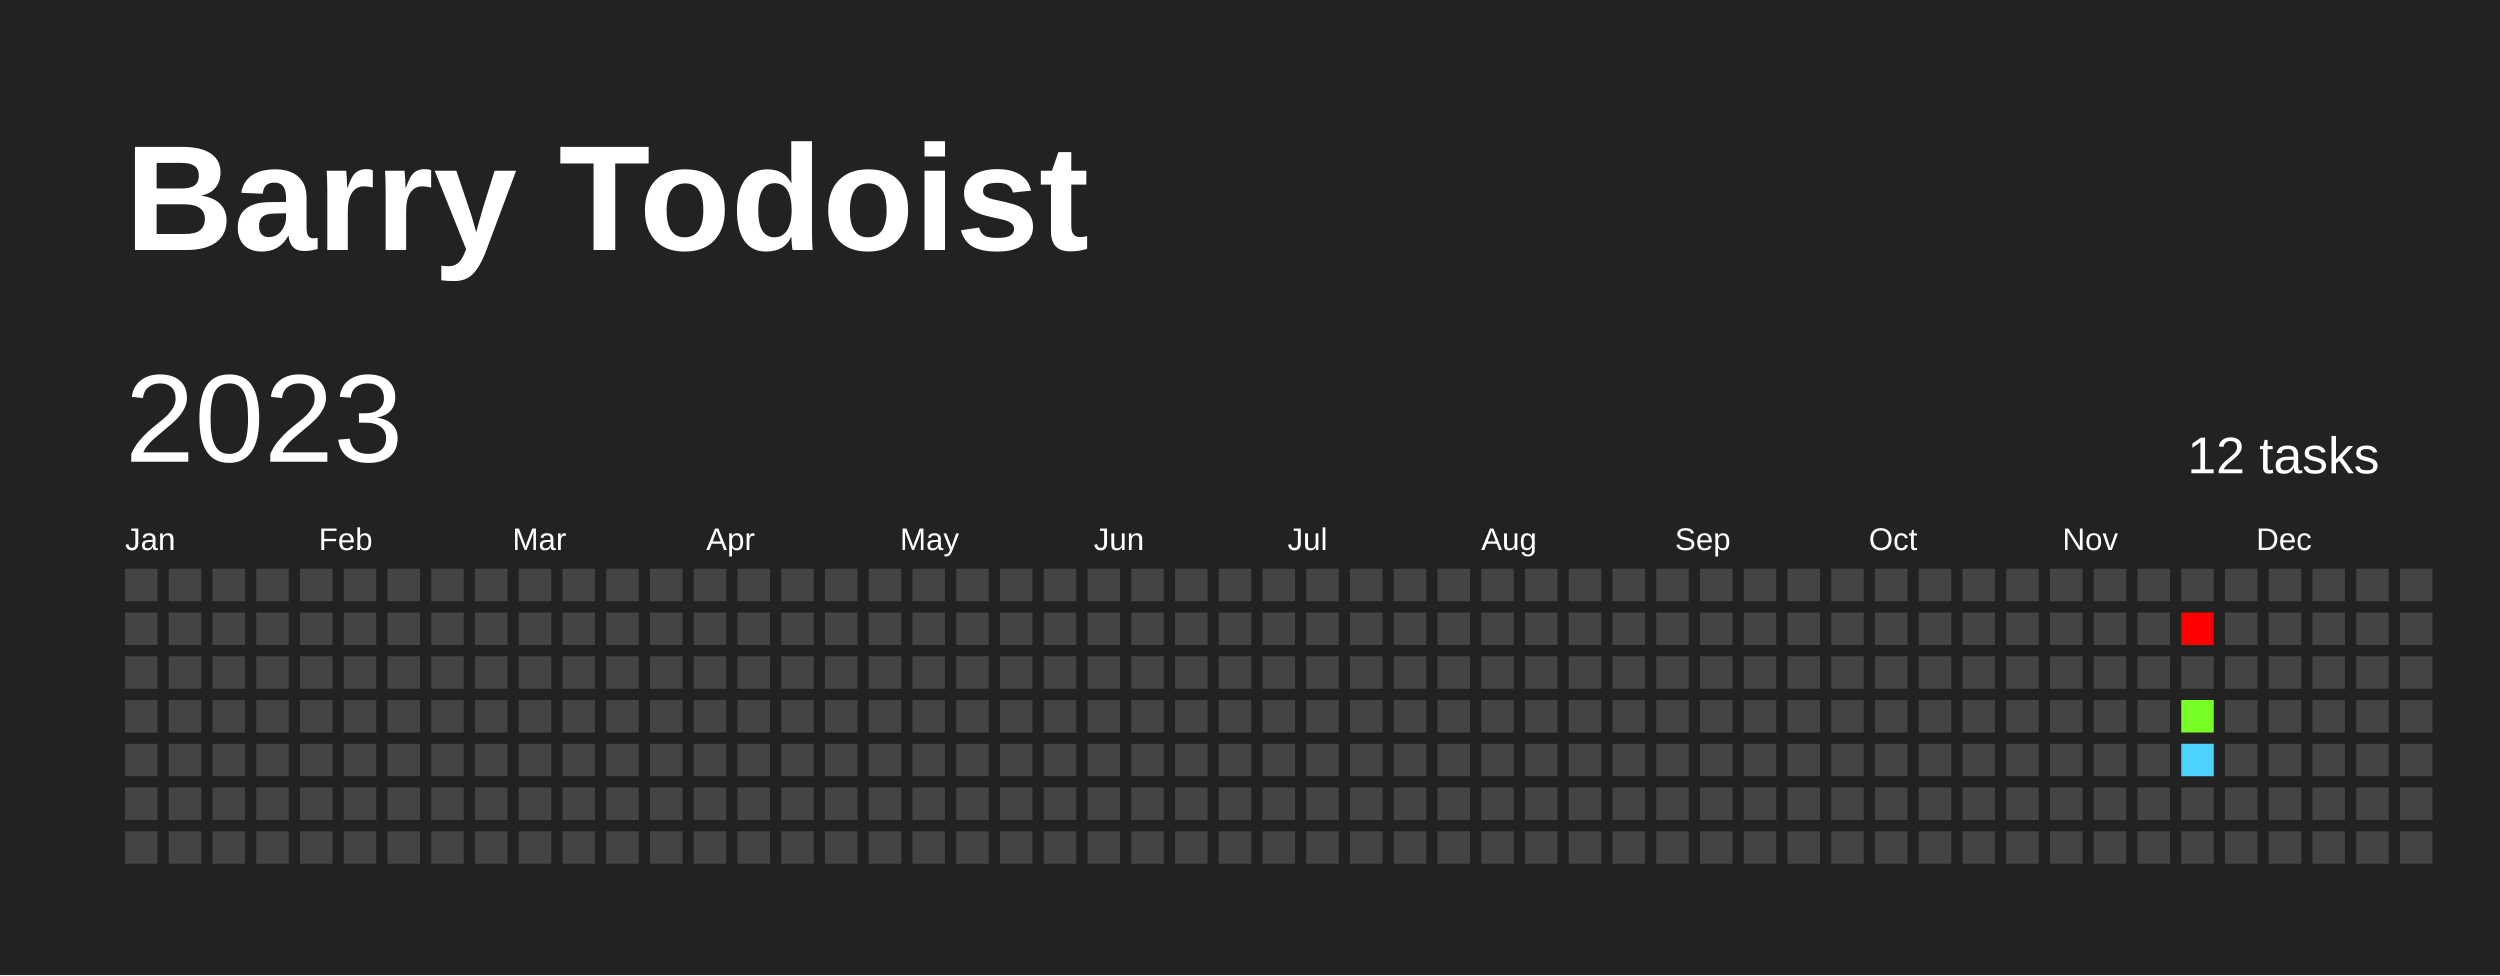
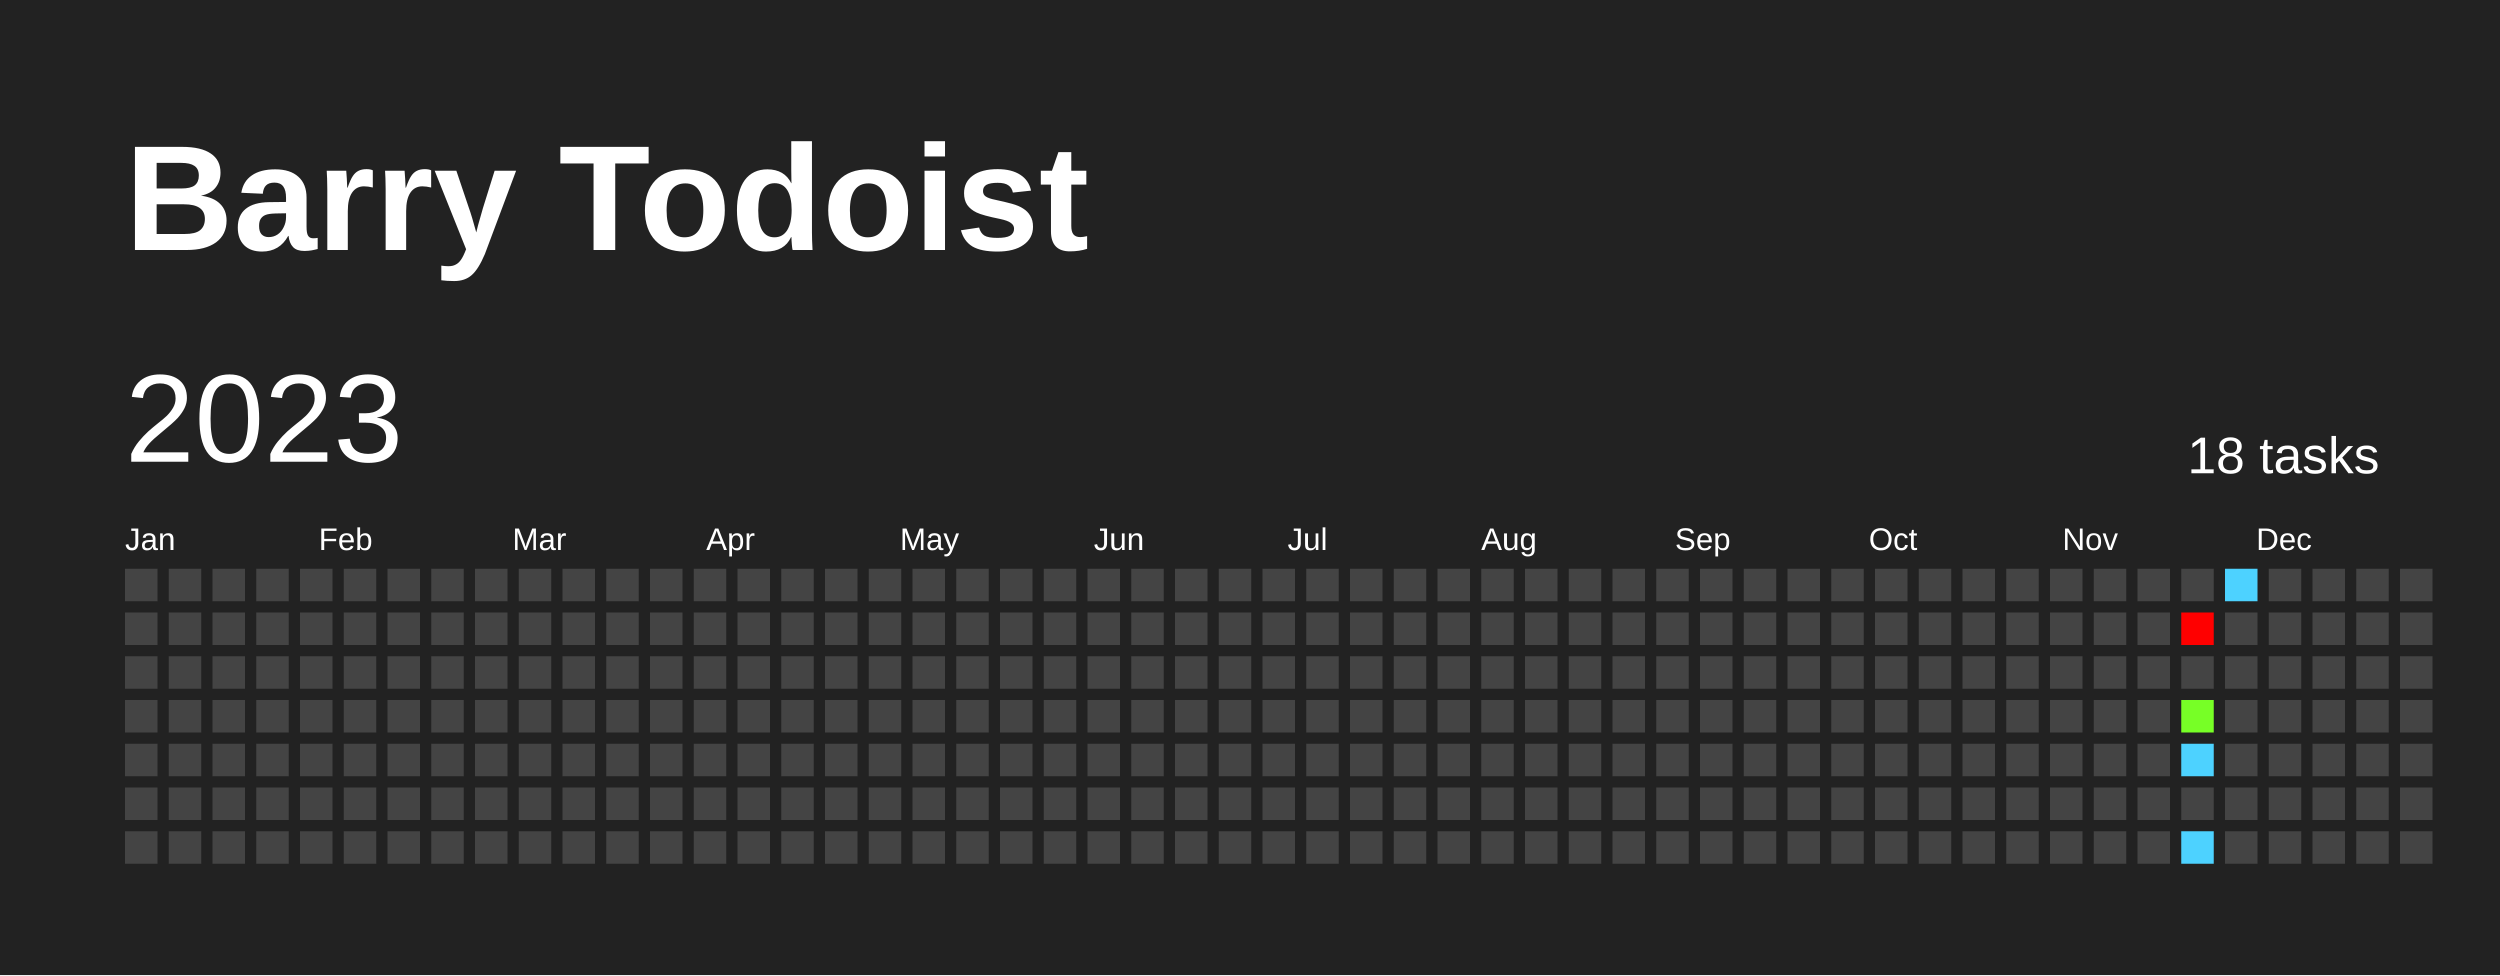
<svg xmlns="http://www.w3.org/2000/svg" baseProfile="full" height="78mm" version="1.1" viewBox="0,0,200,78" width="200mm">
  <defs />
  <rect fill="#222222" height="78" width="200" x="0" y="0" />
  <text fill="#FFFFFF" style="font-size:12px; font-family:Arial; font-weight:bold;" x="10" y="20">Barry Todoist</text>
  <text dominant-baseline="hanging" fill="#FFFFFF" style="font-size:10.0px; font-family:Arial;" x="10" y="30">2023</text>
-   <text dominant-baseline="hanging" fill="#FFFFFF" style="font-size:4.125px; font-family:Arial;" x="175" y="35">12 tasks</text>
+   <text dominant-baseline="hanging" fill="#FFFFFF" style="font-size:4.125px; font-family:Arial;" x="175" y="35">18 tasks</text>
  <text fill="#FFFFFF" style="font-size:2.5px; font-family:Arial" x="10.0" y="44">Jan</text>
  <text fill="#FFFFFF" style="font-size:2.5px; font-family:Arial" x="25.5" y="44">Feb</text>
  <text fill="#FFFFFF" style="font-size:2.5px; font-family:Arial" x="41.0" y="44">Mar</text>
  <text fill="#FFFFFF" style="font-size:2.5px; font-family:Arial" x="56.5" y="44">Apr</text>
  <text fill="#FFFFFF" style="font-size:2.5px; font-family:Arial" x="72.0" y="44">May</text>
  <text fill="#FFFFFF" style="font-size:2.5px; font-family:Arial" x="87.5" y="44">Jun</text>
  <text fill="#FFFFFF" style="font-size:2.5px; font-family:Arial" x="103.0" y="44">Jul</text>
  <text fill="#FFFFFF" style="font-size:2.5px; font-family:Arial" x="118.5" y="44">Aug</text>
  <text fill="#FFFFFF" style="font-size:2.5px; font-family:Arial" x="134.0" y="44">Sep</text>
  <text fill="#FFFFFF" style="font-size:2.5px; font-family:Arial" x="149.5" y="44">Oct</text>
  <text fill="#FFFFFF" style="font-size:2.5px; font-family:Arial" x="165.0" y="44">Nov</text>
  <text fill="#FFFFFF" style="font-size:2.5px; font-family:Arial" x="180.5" y="44">Dec</text>
  <rect fill="#444444" height="2.6" width="2.6" x="10.0" y="45.5" />
  <rect fill="#444444" height="2.6" width="2.6" x="10.0" y="49.0" />
  <rect fill="#444444" height="2.6" width="2.6" x="10.0" y="52.5" />
  <rect fill="#444444" height="2.6" width="2.6" x="10.0" y="56.0" />
  <rect fill="#444444" height="2.6" width="2.6" x="10.0" y="59.5" />
  <rect fill="#444444" height="2.6" width="2.6" x="10.0" y="63.0" />
  <rect fill="#444444" height="2.6" width="2.6" x="10.0" y="66.5" />
  <rect fill="#444444" height="2.6" width="2.6" x="13.5" y="45.5" />
  <rect fill="#444444" height="2.6" width="2.6" x="13.5" y="49.0" />
  <rect fill="#444444" height="2.6" width="2.6" x="13.5" y="52.5" />
  <rect fill="#444444" height="2.6" width="2.6" x="13.5" y="56.0" />
  <rect fill="#444444" height="2.6" width="2.6" x="13.5" y="59.5" />
  <rect fill="#444444" height="2.6" width="2.6" x="13.5" y="63.0" />
  <rect fill="#444444" height="2.6" width="2.6" x="13.5" y="66.5" />
  <rect fill="#444444" height="2.6" width="2.6" x="17.0" y="45.5" />
  <rect fill="#444444" height="2.6" width="2.6" x="17.0" y="49.0" />
  <rect fill="#444444" height="2.6" width="2.6" x="17.0" y="52.5" />
  <rect fill="#444444" height="2.6" width="2.6" x="17.0" y="56.0" />
  <rect fill="#444444" height="2.6" width="2.6" x="17.0" y="59.5" />
  <rect fill="#444444" height="2.6" width="2.6" x="17.0" y="63.0" />
  <rect fill="#444444" height="2.6" width="2.6" x="17.0" y="66.5" />
  <rect fill="#444444" height="2.6" width="2.6" x="20.5" y="45.5" />
  <rect fill="#444444" height="2.6" width="2.6" x="20.5" y="49.0" />
  <rect fill="#444444" height="2.6" width="2.6" x="20.5" y="52.5" />
  <rect fill="#444444" height="2.6" width="2.6" x="20.5" y="56.0" />
  <rect fill="#444444" height="2.6" width="2.6" x="20.5" y="59.5" />
  <rect fill="#444444" height="2.6" width="2.6" x="20.5" y="63.0" />
  <rect fill="#444444" height="2.6" width="2.6" x="20.5" y="66.5" />
  <rect fill="#444444" height="2.6" width="2.6" x="24.0" y="45.5" />
  <rect fill="#444444" height="2.6" width="2.6" x="24.0" y="49.0" />
  <rect fill="#444444" height="2.6" width="2.6" x="24.0" y="52.5" />
  <rect fill="#444444" height="2.6" width="2.6" x="24.0" y="56.0" />
  <rect fill="#444444" height="2.6" width="2.6" x="24.0" y="59.5" />
  <rect fill="#444444" height="2.6" width="2.6" x="24.0" y="63.0" />
  <rect fill="#444444" height="2.6" width="2.6" x="24.0" y="66.5" />
  <rect fill="#444444" height="2.6" width="2.6" x="27.5" y="45.5" />
  <rect fill="#444444" height="2.6" width="2.6" x="27.5" y="49.0" />
  <rect fill="#444444" height="2.6" width="2.6" x="27.5" y="52.5" />
  <rect fill="#444444" height="2.6" width="2.6" x="27.5" y="56.0" />
  <rect fill="#444444" height="2.6" width="2.6" x="27.5" y="59.5" />
  <rect fill="#444444" height="2.6" width="2.6" x="27.5" y="63.0" />
  <rect fill="#444444" height="2.6" width="2.6" x="27.5" y="66.5" />
  <rect fill="#444444" height="2.6" width="2.6" x="31.0" y="45.5" />
  <rect fill="#444444" height="2.6" width="2.6" x="31.0" y="49.0" />
  <rect fill="#444444" height="2.6" width="2.6" x="31.0" y="52.5" />
  <rect fill="#444444" height="2.6" width="2.6" x="31.0" y="56.0" />
  <rect fill="#444444" height="2.6" width="2.6" x="31.0" y="59.5" />
  <rect fill="#444444" height="2.6" width="2.6" x="31.0" y="63.0" />
  <rect fill="#444444" height="2.6" width="2.6" x="31.0" y="66.5" />
  <rect fill="#444444" height="2.6" width="2.6" x="34.5" y="45.5" />
  <rect fill="#444444" height="2.6" width="2.6" x="34.5" y="49.0" />
  <rect fill="#444444" height="2.6" width="2.6" x="34.5" y="52.5" />
  <rect fill="#444444" height="2.6" width="2.6" x="34.5" y="56.0" />
  <rect fill="#444444" height="2.6" width="2.6" x="34.5" y="59.5" />
  <rect fill="#444444" height="2.6" width="2.6" x="34.5" y="63.0" />
  <rect fill="#444444" height="2.6" width="2.6" x="34.5" y="66.5" />
  <rect fill="#444444" height="2.6" width="2.6" x="38.0" y="45.5" />
  <rect fill="#444444" height="2.6" width="2.6" x="38.0" y="49.0" />
  <rect fill="#444444" height="2.6" width="2.6" x="38.0" y="52.5" />
  <rect fill="#444444" height="2.6" width="2.6" x="38.0" y="56.0" />
  <rect fill="#444444" height="2.6" width="2.6" x="38.0" y="59.5" />
  <rect fill="#444444" height="2.6" width="2.6" x="38.0" y="63.0" />
  <rect fill="#444444" height="2.6" width="2.6" x="38.0" y="66.5" />
  <rect fill="#444444" height="2.6" width="2.6" x="41.5" y="45.5" />
  <rect fill="#444444" height="2.6" width="2.6" x="41.5" y="49.0" />
  <rect fill="#444444" height="2.6" width="2.6" x="41.5" y="52.5" />
  <rect fill="#444444" height="2.6" width="2.6" x="41.5" y="56.0" />
  <rect fill="#444444" height="2.6" width="2.6" x="41.5" y="59.5" />
  <rect fill="#444444" height="2.6" width="2.6" x="41.5" y="63.0" />
  <rect fill="#444444" height="2.6" width="2.6" x="41.5" y="66.5" />
  <rect fill="#444444" height="2.6" width="2.6" x="45.0" y="45.5" />
  <rect fill="#444444" height="2.6" width="2.6" x="45.0" y="49.0" />
  <rect fill="#444444" height="2.6" width="2.6" x="45.0" y="52.5" />
  <rect fill="#444444" height="2.6" width="2.6" x="45.0" y="56.0" />
  <rect fill="#444444" height="2.6" width="2.6" x="45.0" y="59.5" />
  <rect fill="#444444" height="2.6" width="2.6" x="45.0" y="63.0" />
  <rect fill="#444444" height="2.6" width="2.6" x="45.0" y="66.5" />
  <rect fill="#444444" height="2.6" width="2.6" x="48.5" y="45.5" />
  <rect fill="#444444" height="2.6" width="2.6" x="48.5" y="49.0" />
  <rect fill="#444444" height="2.6" width="2.6" x="48.5" y="52.5" />
  <rect fill="#444444" height="2.6" width="2.6" x="48.5" y="56.0" />
  <rect fill="#444444" height="2.6" width="2.6" x="48.5" y="59.5" />
  <rect fill="#444444" height="2.6" width="2.6" x="48.5" y="63.0" />
  <rect fill="#444444" height="2.6" width="2.6" x="48.5" y="66.5" />
  <rect fill="#444444" height="2.6" width="2.6" x="52.0" y="45.5" />
  <rect fill="#444444" height="2.6" width="2.6" x="52.0" y="49.0" />
  <rect fill="#444444" height="2.6" width="2.6" x="52.0" y="52.5" />
  <rect fill="#444444" height="2.6" width="2.6" x="52.0" y="56.0" />
  <rect fill="#444444" height="2.6" width="2.6" x="52.0" y="59.5" />
  <rect fill="#444444" height="2.6" width="2.6" x="52.0" y="63.0" />
  <rect fill="#444444" height="2.6" width="2.6" x="52.0" y="66.5" />
  <rect fill="#444444" height="2.6" width="2.6" x="55.5" y="45.5" />
  <rect fill="#444444" height="2.6" width="2.6" x="55.5" y="49.0" />
  <rect fill="#444444" height="2.6" width="2.6" x="55.5" y="52.5" />
  <rect fill="#444444" height="2.6" width="2.6" x="55.5" y="56.0" />
  <rect fill="#444444" height="2.6" width="2.6" x="55.5" y="59.5" />
  <rect fill="#444444" height="2.6" width="2.6" x="55.5" y="63.0" />
  <rect fill="#444444" height="2.6" width="2.6" x="55.5" y="66.5" />
  <rect fill="#444444" height="2.6" width="2.6" x="59.0" y="45.5" />
  <rect fill="#444444" height="2.6" width="2.6" x="59.0" y="49.0" />
  <rect fill="#444444" height="2.6" width="2.6" x="59.0" y="52.5" />
  <rect fill="#444444" height="2.6" width="2.6" x="59.0" y="56.0" />
  <rect fill="#444444" height="2.6" width="2.6" x="59.0" y="59.5" />
  <rect fill="#444444" height="2.6" width="2.6" x="59.0" y="63.0" />
  <rect fill="#444444" height="2.6" width="2.6" x="59.0" y="66.5" />
  <rect fill="#444444" height="2.6" width="2.6" x="62.5" y="45.5" />
  <rect fill="#444444" height="2.6" width="2.6" x="62.5" y="49.0" />
  <rect fill="#444444" height="2.6" width="2.6" x="62.5" y="52.5" />
  <rect fill="#444444" height="2.6" width="2.6" x="62.5" y="56.0" />
  <rect fill="#444444" height="2.6" width="2.6" x="62.5" y="59.5" />
  <rect fill="#444444" height="2.6" width="2.6" x="62.5" y="63.0" />
  <rect fill="#444444" height="2.6" width="2.6" x="62.5" y="66.5" />
  <rect fill="#444444" height="2.6" width="2.6" x="66.0" y="45.5" />
  <rect fill="#444444" height="2.6" width="2.6" x="66.0" y="49.0" />
  <rect fill="#444444" height="2.6" width="2.6" x="66.0" y="52.5" />
  <rect fill="#444444" height="2.6" width="2.6" x="66.0" y="56.0" />
  <rect fill="#444444" height="2.6" width="2.6" x="66.0" y="59.5" />
  <rect fill="#444444" height="2.6" width="2.6" x="66.0" y="63.0" />
  <rect fill="#444444" height="2.6" width="2.6" x="66.0" y="66.5" />
  <rect fill="#444444" height="2.6" width="2.6" x="69.5" y="45.5" />
  <rect fill="#444444" height="2.6" width="2.6" x="69.5" y="49.0" />
  <rect fill="#444444" height="2.6" width="2.6" x="69.5" y="52.5" />
  <rect fill="#444444" height="2.6" width="2.6" x="69.5" y="56.0" />
  <rect fill="#444444" height="2.6" width="2.6" x="69.5" y="59.5" />
  <rect fill="#444444" height="2.6" width="2.6" x="69.5" y="63.0" />
  <rect fill="#444444" height="2.6" width="2.6" x="69.5" y="66.5" />
  <rect fill="#444444" height="2.6" width="2.6" x="73.0" y="45.5" />
  <rect fill="#444444" height="2.6" width="2.6" x="73.0" y="49.0" />
  <rect fill="#444444" height="2.6" width="2.6" x="73.0" y="52.5" />
  <rect fill="#444444" height="2.6" width="2.6" x="73.0" y="56.0" />
  <rect fill="#444444" height="2.6" width="2.6" x="73.0" y="59.5" />
  <rect fill="#444444" height="2.6" width="2.6" x="73.0" y="63.0" />
  <rect fill="#444444" height="2.6" width="2.6" x="73.0" y="66.5" />
  <rect fill="#444444" height="2.6" width="2.6" x="76.5" y="45.5" />
  <rect fill="#444444" height="2.6" width="2.6" x="76.5" y="49.0" />
  <rect fill="#444444" height="2.6" width="2.6" x="76.5" y="52.5" />
  <rect fill="#444444" height="2.6" width="2.6" x="76.5" y="56.0" />
  <rect fill="#444444" height="2.6" width="2.6" x="76.5" y="59.5" />
  <rect fill="#444444" height="2.6" width="2.6" x="76.5" y="63.0" />
  <rect fill="#444444" height="2.6" width="2.6" x="76.5" y="66.5" />
  <rect fill="#444444" height="2.6" width="2.6" x="80.0" y="45.5" />
  <rect fill="#444444" height="2.6" width="2.6" x="80.0" y="49.0" />
  <rect fill="#444444" height="2.6" width="2.6" x="80.0" y="52.5" />
  <rect fill="#444444" height="2.6" width="2.6" x="80.0" y="56.0" />
  <rect fill="#444444" height="2.6" width="2.6" x="80.0" y="59.5" />
  <rect fill="#444444" height="2.6" width="2.6" x="80.0" y="63.0" />
  <rect fill="#444444" height="2.6" width="2.6" x="80.0" y="66.5" />
  <rect fill="#444444" height="2.6" width="2.6" x="83.5" y="45.5" />
  <rect fill="#444444" height="2.6" width="2.6" x="83.5" y="49.0" />
  <rect fill="#444444" height="2.6" width="2.6" x="83.5" y="52.5" />
  <rect fill="#444444" height="2.6" width="2.6" x="83.5" y="56.0" />
  <rect fill="#444444" height="2.6" width="2.6" x="83.5" y="59.5" />
  <rect fill="#444444" height="2.6" width="2.6" x="83.5" y="63.0" />
  <rect fill="#444444" height="2.6" width="2.6" x="83.5" y="66.5" />
  <rect fill="#444444" height="2.6" width="2.6" x="87.0" y="45.5" />
  <rect fill="#444444" height="2.6" width="2.6" x="87.0" y="49.0" />
  <rect fill="#444444" height="2.6" width="2.6" x="87.0" y="52.5" />
  <rect fill="#444444" height="2.6" width="2.6" x="87.0" y="56.0" />
  <rect fill="#444444" height="2.6" width="2.6" x="87.0" y="59.5" />
  <rect fill="#444444" height="2.6" width="2.6" x="87.0" y="63.0" />
  <rect fill="#444444" height="2.6" width="2.6" x="87.0" y="66.5" />
  <rect fill="#444444" height="2.6" width="2.6" x="90.5" y="45.5" />
  <rect fill="#444444" height="2.6" width="2.6" x="90.5" y="49.0" />
  <rect fill="#444444" height="2.6" width="2.6" x="90.5" y="52.5" />
  <rect fill="#444444" height="2.6" width="2.6" x="90.5" y="56.0" />
  <rect fill="#444444" height="2.6" width="2.6" x="90.5" y="59.5" />
  <rect fill="#444444" height="2.6" width="2.6" x="90.5" y="63.0" />
  <rect fill="#444444" height="2.6" width="2.6" x="90.5" y="66.5" />
  <rect fill="#444444" height="2.6" width="2.6" x="94.0" y="45.5" />
  <rect fill="#444444" height="2.6" width="2.6" x="94.0" y="49.0" />
  <rect fill="#444444" height="2.6" width="2.6" x="94.0" y="52.5" />
  <rect fill="#444444" height="2.6" width="2.6" x="94.0" y="56.0" />
  <rect fill="#444444" height="2.6" width="2.6" x="94.0" y="59.5" />
  <rect fill="#444444" height="2.6" width="2.6" x="94.0" y="63.0" />
  <rect fill="#444444" height="2.6" width="2.6" x="94.0" y="66.5" />
  <rect fill="#444444" height="2.6" width="2.6" x="97.5" y="45.5" />
  <rect fill="#444444" height="2.6" width="2.6" x="97.5" y="49.0" />
  <rect fill="#444444" height="2.6" width="2.6" x="97.5" y="52.5" />
  <rect fill="#444444" height="2.6" width="2.6" x="97.5" y="56.0" />
  <rect fill="#444444" height="2.6" width="2.6" x="97.5" y="59.5" />
  <rect fill="#444444" height="2.6" width="2.6" x="97.5" y="63.0" />
  <rect fill="#444444" height="2.6" width="2.6" x="97.5" y="66.5" />
  <rect fill="#444444" height="2.6" width="2.6" x="101.0" y="45.5" />
  <rect fill="#444444" height="2.6" width="2.6" x="101.0" y="49.0" />
  <rect fill="#444444" height="2.6" width="2.6" x="101.0" y="52.5" />
  <rect fill="#444444" height="2.6" width="2.6" x="101.0" y="56.0" />
  <rect fill="#444444" height="2.6" width="2.6" x="101.0" y="59.5" />
  <rect fill="#444444" height="2.6" width="2.6" x="101.0" y="63.0" />
  <rect fill="#444444" height="2.6" width="2.6" x="101.0" y="66.5" />
  <rect fill="#444444" height="2.6" width="2.6" x="104.5" y="45.5" />
  <rect fill="#444444" height="2.6" width="2.6" x="104.5" y="49.0" />
  <rect fill="#444444" height="2.6" width="2.6" x="104.5" y="52.5" />
  <rect fill="#444444" height="2.6" width="2.6" x="104.5" y="56.0" />
  <rect fill="#444444" height="2.6" width="2.6" x="104.5" y="59.5" />
  <rect fill="#444444" height="2.6" width="2.6" x="104.5" y="63.0" />
  <rect fill="#444444" height="2.6" width="2.6" x="104.5" y="66.5" />
  <rect fill="#444444" height="2.6" width="2.6" x="108.0" y="45.5" />
  <rect fill="#444444" height="2.6" width="2.6" x="108.0" y="49.0" />
  <rect fill="#444444" height="2.6" width="2.6" x="108.0" y="52.5" />
  <rect fill="#444444" height="2.6" width="2.6" x="108.0" y="56.0" />
  <rect fill="#444444" height="2.6" width="2.6" x="108.0" y="59.5" />
  <rect fill="#444444" height="2.6" width="2.6" x="108.0" y="63.0" />
  <rect fill="#444444" height="2.6" width="2.6" x="108.0" y="66.5" />
  <rect fill="#444444" height="2.6" width="2.6" x="111.5" y="45.5" />
  <rect fill="#444444" height="2.6" width="2.6" x="111.5" y="49.0" />
  <rect fill="#444444" height="2.6" width="2.6" x="111.5" y="52.5" />
  <rect fill="#444444" height="2.6" width="2.6" x="111.5" y="56.0" />
  <rect fill="#444444" height="2.6" width="2.6" x="111.5" y="59.5" />
  <rect fill="#444444" height="2.6" width="2.6" x="111.5" y="63.0" />
  <rect fill="#444444" height="2.6" width="2.6" x="111.5" y="66.5" />
  <rect fill="#444444" height="2.6" width="2.6" x="115.0" y="45.5" />
  <rect fill="#444444" height="2.6" width="2.6" x="115.0" y="49.0" />
  <rect fill="#444444" height="2.6" width="2.6" x="115.0" y="52.5" />
  <rect fill="#444444" height="2.6" width="2.6" x="115.0" y="56.0" />
  <rect fill="#444444" height="2.6" width="2.6" x="115.0" y="59.5" />
  <rect fill="#444444" height="2.6" width="2.6" x="115.0" y="63.0" />
  <rect fill="#444444" height="2.6" width="2.6" x="115.0" y="66.5" />
  <rect fill="#444444" height="2.6" width="2.6" x="118.5" y="45.5" />
  <rect fill="#444444" height="2.6" width="2.6" x="118.5" y="49.0" />
  <rect fill="#444444" height="2.6" width="2.6" x="118.5" y="52.5" />
  <rect fill="#444444" height="2.6" width="2.6" x="118.5" y="56.0" />
  <rect fill="#444444" height="2.6" width="2.6" x="118.5" y="59.5" />
  <rect fill="#444444" height="2.6" width="2.6" x="118.5" y="63.0" />
  <rect fill="#444444" height="2.6" width="2.6" x="118.5" y="66.5" />
  <rect fill="#444444" height="2.6" width="2.6" x="122.0" y="45.5" />
  <rect fill="#444444" height="2.6" width="2.6" x="122.0" y="49.0" />
  <rect fill="#444444" height="2.6" width="2.6" x="122.0" y="52.5" />
  <rect fill="#444444" height="2.6" width="2.6" x="122.0" y="56.0" />
  <rect fill="#444444" height="2.6" width="2.6" x="122.0" y="59.5" />
  <rect fill="#444444" height="2.6" width="2.6" x="122.0" y="63.0" />
  <rect fill="#444444" height="2.6" width="2.6" x="122.0" y="66.5" />
  <rect fill="#444444" height="2.6" width="2.6" x="125.5" y="45.5" />
  <rect fill="#444444" height="2.6" width="2.6" x="125.5" y="49.0" />
  <rect fill="#444444" height="2.6" width="2.6" x="125.5" y="52.5" />
  <rect fill="#444444" height="2.6" width="2.6" x="125.5" y="56.0" />
  <rect fill="#444444" height="2.6" width="2.6" x="125.5" y="59.5" />
  <rect fill="#444444" height="2.6" width="2.6" x="125.5" y="63.0" />
  <rect fill="#444444" height="2.6" width="2.6" x="125.5" y="66.5" />
  <rect fill="#444444" height="2.6" width="2.6" x="129.0" y="45.5" />
  <rect fill="#444444" height="2.6" width="2.6" x="129.0" y="49.0" />
  <rect fill="#444444" height="2.6" width="2.6" x="129.0" y="52.5" />
  <rect fill="#444444" height="2.6" width="2.6" x="129.0" y="56.0" />
  <rect fill="#444444" height="2.6" width="2.6" x="129.0" y="59.5" />
  <rect fill="#444444" height="2.6" width="2.6" x="129.0" y="63.0" />
  <rect fill="#444444" height="2.6" width="2.6" x="129.0" y="66.5" />
  <rect fill="#444444" height="2.6" width="2.6" x="132.5" y="45.5" />
  <rect fill="#444444" height="2.6" width="2.6" x="132.5" y="49.0" />
  <rect fill="#444444" height="2.6" width="2.6" x="132.5" y="52.5" />
  <rect fill="#444444" height="2.6" width="2.6" x="132.5" y="56.0" />
  <rect fill="#444444" height="2.6" width="2.6" x="132.5" y="59.5" />
  <rect fill="#444444" height="2.6" width="2.6" x="132.5" y="63.0" />
  <rect fill="#444444" height="2.6" width="2.6" x="132.5" y="66.5" />
  <rect fill="#444444" height="2.6" width="2.6" x="136.0" y="45.5" />
  <rect fill="#444444" height="2.6" width="2.6" x="136.0" y="49.0" />
  <rect fill="#444444" height="2.6" width="2.6" x="136.0" y="52.5" />
  <rect fill="#444444" height="2.6" width="2.6" x="136.0" y="56.0" />
  <rect fill="#444444" height="2.6" width="2.6" x="136.0" y="59.5" />
  <rect fill="#444444" height="2.6" width="2.6" x="136.0" y="63.0" />
  <rect fill="#444444" height="2.6" width="2.6" x="136.0" y="66.5" />
  <rect fill="#444444" height="2.6" width="2.6" x="139.5" y="45.5" />
  <rect fill="#444444" height="2.6" width="2.6" x="139.5" y="49.0" />
  <rect fill="#444444" height="2.6" width="2.6" x="139.5" y="52.5" />
  <rect fill="#444444" height="2.6" width="2.6" x="139.5" y="56.0" />
  <rect fill="#444444" height="2.6" width="2.6" x="139.5" y="59.5" />
  <rect fill="#444444" height="2.6" width="2.6" x="139.5" y="63.0" />
  <rect fill="#444444" height="2.6" width="2.6" x="139.5" y="66.5" />
  <rect fill="#444444" height="2.6" width="2.6" x="143.0" y="45.5" />
  <rect fill="#444444" height="2.6" width="2.6" x="143.0" y="49.0" />
  <rect fill="#444444" height="2.6" width="2.6" x="143.0" y="52.5" />
  <rect fill="#444444" height="2.6" width="2.6" x="143.0" y="56.0" />
  <rect fill="#444444" height="2.6" width="2.6" x="143.0" y="59.5" />
  <rect fill="#444444" height="2.6" width="2.6" x="143.0" y="63.0" />
  <rect fill="#444444" height="2.6" width="2.6" x="143.0" y="66.5" />
  <rect fill="#444444" height="2.6" width="2.6" x="146.5" y="45.5" />
  <rect fill="#444444" height="2.6" width="2.6" x="146.5" y="49.0" />
  <rect fill="#444444" height="2.6" width="2.6" x="146.5" y="52.5" />
  <rect fill="#444444" height="2.6" width="2.6" x="146.5" y="56.0" />
  <rect fill="#444444" height="2.6" width="2.6" x="146.5" y="59.5" />
  <rect fill="#444444" height="2.6" width="2.6" x="146.5" y="63.0" />
  <rect fill="#444444" height="2.6" width="2.6" x="146.5" y="66.5" />
  <rect fill="#444444" height="2.6" width="2.6" x="150.0" y="45.5" />
  <rect fill="#444444" height="2.6" width="2.6" x="150.0" y="49.0" />
  <rect fill="#444444" height="2.6" width="2.6" x="150.0" y="52.5" />
  <rect fill="#444444" height="2.6" width="2.6" x="150.0" y="56.0" />
  <rect fill="#444444" height="2.6" width="2.6" x="150.0" y="59.5" />
  <rect fill="#444444" height="2.6" width="2.6" x="150.0" y="63.0" />
  <rect fill="#444444" height="2.6" width="2.6" x="150.0" y="66.5" />
  <rect fill="#444444" height="2.6" width="2.6" x="153.5" y="45.5" />
  <rect fill="#444444" height="2.6" width="2.6" x="153.5" y="49.0" />
  <rect fill="#444444" height="2.6" width="2.6" x="153.5" y="52.5" />
  <rect fill="#444444" height="2.6" width="2.6" x="153.5" y="56.0" />
  <rect fill="#444444" height="2.6" width="2.6" x="153.5" y="59.5" />
  <rect fill="#444444" height="2.6" width="2.6" x="153.5" y="63.0" />
  <rect fill="#444444" height="2.6" width="2.6" x="153.5" y="66.5" />
  <rect fill="#444444" height="2.6" width="2.6" x="157.0" y="45.5" />
  <rect fill="#444444" height="2.6" width="2.6" x="157.0" y="49.0" />
  <rect fill="#444444" height="2.6" width="2.6" x="157.0" y="52.5" />
  <rect fill="#444444" height="2.6" width="2.6" x="157.0" y="56.0" />
  <rect fill="#444444" height="2.6" width="2.6" x="157.0" y="59.5" />
  <rect fill="#444444" height="2.6" width="2.6" x="157.0" y="63.0" />
  <rect fill="#444444" height="2.6" width="2.6" x="157.0" y="66.5" />
  <rect fill="#444444" height="2.6" width="2.6" x="160.5" y="45.5" />
  <rect fill="#444444" height="2.6" width="2.6" x="160.5" y="49.0" />
  <rect fill="#444444" height="2.6" width="2.6" x="160.5" y="52.5" />
  <rect fill="#444444" height="2.6" width="2.6" x="160.5" y="56.0" />
  <rect fill="#444444" height="2.6" width="2.6" x="160.5" y="59.5" />
  <rect fill="#444444" height="2.6" width="2.6" x="160.5" y="63.0" />
  <rect fill="#444444" height="2.6" width="2.6" x="160.5" y="66.5" />
  <rect fill="#444444" height="2.6" width="2.6" x="164.0" y="45.5" />
  <rect fill="#444444" height="2.6" width="2.6" x="164.0" y="49.0" />
  <rect fill="#444444" height="2.6" width="2.6" x="164.0" y="52.5" />
  <rect fill="#444444" height="2.6" width="2.6" x="164.0" y="56.0" />
  <rect fill="#444444" height="2.6" width="2.6" x="164.0" y="59.5" />
  <rect fill="#444444" height="2.6" width="2.6" x="164.0" y="63.0" />
  <rect fill="#444444" height="2.6" width="2.6" x="164.0" y="66.5" />
  <rect fill="#444444" height="2.6" width="2.6" x="167.5" y="45.5" />
  <rect fill="#444444" height="2.6" width="2.6" x="167.5" y="49.0" />
  <rect fill="#444444" height="2.6" width="2.6" x="167.5" y="52.5" />
  <rect fill="#444444" height="2.6" width="2.6" x="167.5" y="56.0" />
  <rect fill="#444444" height="2.6" width="2.6" x="167.5" y="59.5" />
  <rect fill="#444444" height="2.6" width="2.6" x="167.5" y="63.0" />
  <rect fill="#444444" height="2.6" width="2.6" x="167.5" y="66.5" />
  <rect fill="#444444" height="2.6" width="2.6" x="171.0" y="45.5" />
  <rect fill="#444444" height="2.6" width="2.6" x="171.0" y="49.0" />
  <rect fill="#444444" height="2.6" width="2.6" x="171.0" y="52.5" />
  <rect fill="#444444" height="2.6" width="2.6" x="171.0" y="56.0" />
  <rect fill="#444444" height="2.6" width="2.6" x="171.0" y="59.5" />
  <rect fill="#444444" height="2.6" width="2.6" x="171.0" y="63.0" />
  <rect fill="#444444" height="2.6" width="2.6" x="171.0" y="66.5" />
  <rect fill="#444444" height="2.6" width="2.6" x="174.5" y="45.5" />
  <rect fill="red" height="2.6" width="2.6" x="174.5" y="49.0" />
  <rect fill="#444444" height="2.6" width="2.6" x="174.5" y="52.5" />
  <rect fill="#77ff26" height="2.6" width="2.6" x="174.5" y="56.0" />
  <rect fill="#4dd2ff" height="2.6" width="2.6" x="174.5" y="59.5" />
  <rect fill="#444444" height="2.6" width="2.6" x="174.5" y="63.0" />
-   <rect fill="#444444" height="2.6" width="2.6" x="174.5" y="66.5" />
-   <rect fill="#444444" height="2.6" width="2.6" x="178.0" y="45.5" />
+   <rect fill="#4dd2ff" height="2.6" width="2.6" x="174.5" y="66.5" />
+   <rect fill="#4dd2ff" height="2.6" width="2.6" x="178.0" y="45.5" />
  <rect fill="#444444" height="2.6" width="2.6" x="178.0" y="49.0" />
  <rect fill="#444444" height="2.6" width="2.6" x="178.0" y="52.5" />
  <rect fill="#444444" height="2.6" width="2.6" x="178.0" y="56.0" />
  <rect fill="#444444" height="2.6" width="2.6" x="178.0" y="59.5" />
  <rect fill="#444444" height="2.6" width="2.6" x="178.0" y="63.0" />
  <rect fill="#444444" height="2.6" width="2.6" x="178.0" y="66.5" />
  <rect fill="#444444" height="2.6" width="2.6" x="181.5" y="45.5" />
  <rect fill="#444444" height="2.6" width="2.6" x="181.5" y="49.0" />
  <rect fill="#444444" height="2.6" width="2.6" x="181.5" y="52.5" />
  <rect fill="#444444" height="2.6" width="2.6" x="181.5" y="56.0" />
  <rect fill="#444444" height="2.6" width="2.6" x="181.5" y="59.5" />
  <rect fill="#444444" height="2.6" width="2.6" x="181.5" y="63.0" />
  <rect fill="#444444" height="2.6" width="2.6" x="181.5" y="66.5" />
  <rect fill="#444444" height="2.6" width="2.6" x="185.0" y="45.5" />
  <rect fill="#444444" height="2.6" width="2.6" x="185.0" y="49.0" />
  <rect fill="#444444" height="2.6" width="2.6" x="185.0" y="52.5" />
  <rect fill="#444444" height="2.6" width="2.6" x="185.0" y="56.0" />
  <rect fill="#444444" height="2.6" width="2.6" x="185.0" y="59.5" />
  <rect fill="#444444" height="2.6" width="2.6" x="185.0" y="63.0" />
  <rect fill="#444444" height="2.6" width="2.6" x="185.0" y="66.5" />
  <rect fill="#444444" height="2.6" width="2.6" x="188.5" y="45.5" />
  <rect fill="#444444" height="2.6" width="2.6" x="188.5" y="49.0" />
  <rect fill="#444444" height="2.6" width="2.6" x="188.5" y="52.5" />
  <rect fill="#444444" height="2.6" width="2.6" x="188.5" y="56.0" />
  <rect fill="#444444" height="2.6" width="2.6" x="188.5" y="59.5" />
  <rect fill="#444444" height="2.6" width="2.6" x="188.5" y="63.0" />
  <rect fill="#444444" height="2.6" width="2.6" x="188.5" y="66.5" />
  <rect fill="#444444" height="2.6" width="2.6" x="192.0" y="45.5" />
  <rect fill="#444444" height="2.6" width="2.6" x="192.0" y="49.0" />
  <rect fill="#444444" height="2.6" width="2.6" x="192.0" y="52.5" />
  <rect fill="#444444" height="2.6" width="2.6" x="192.0" y="56.0" />
  <rect fill="#444444" height="2.6" width="2.6" x="192.0" y="59.5" />
  <rect fill="#444444" height="2.6" width="2.6" x="192.0" y="63.0" />
  <rect fill="#444444" height="2.6" width="2.6" x="192.0" y="66.5" />
</svg>
